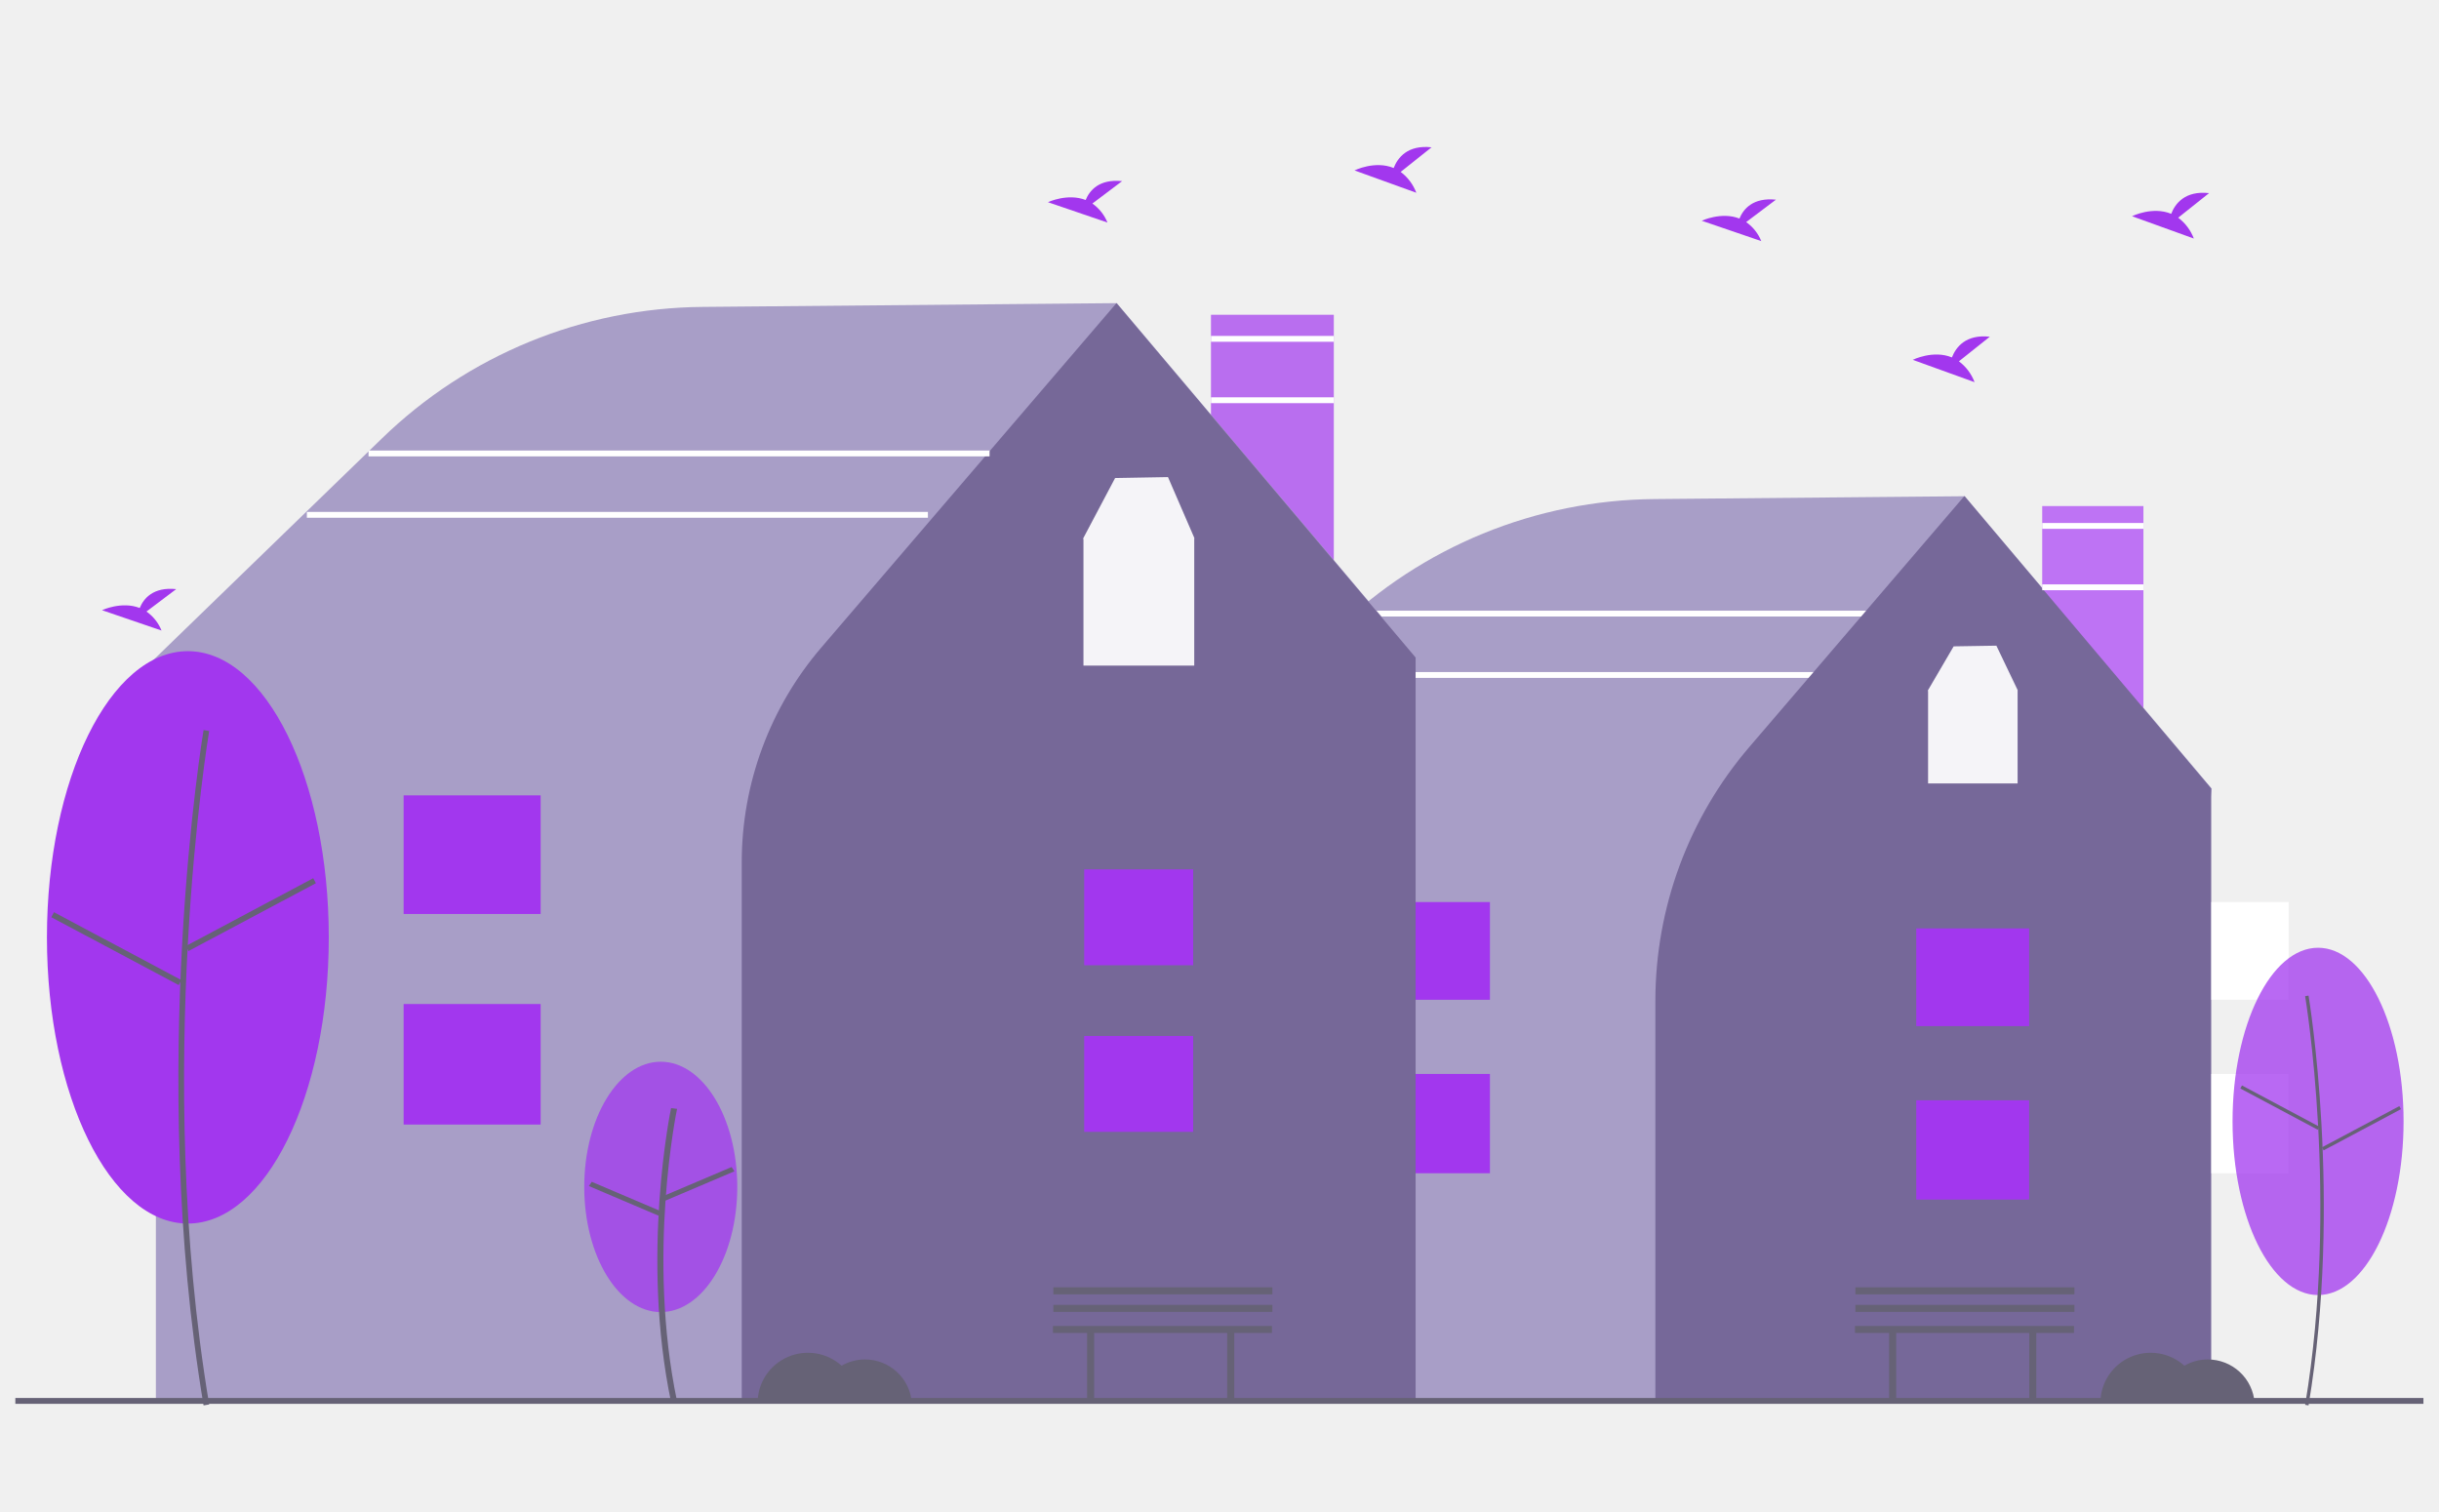
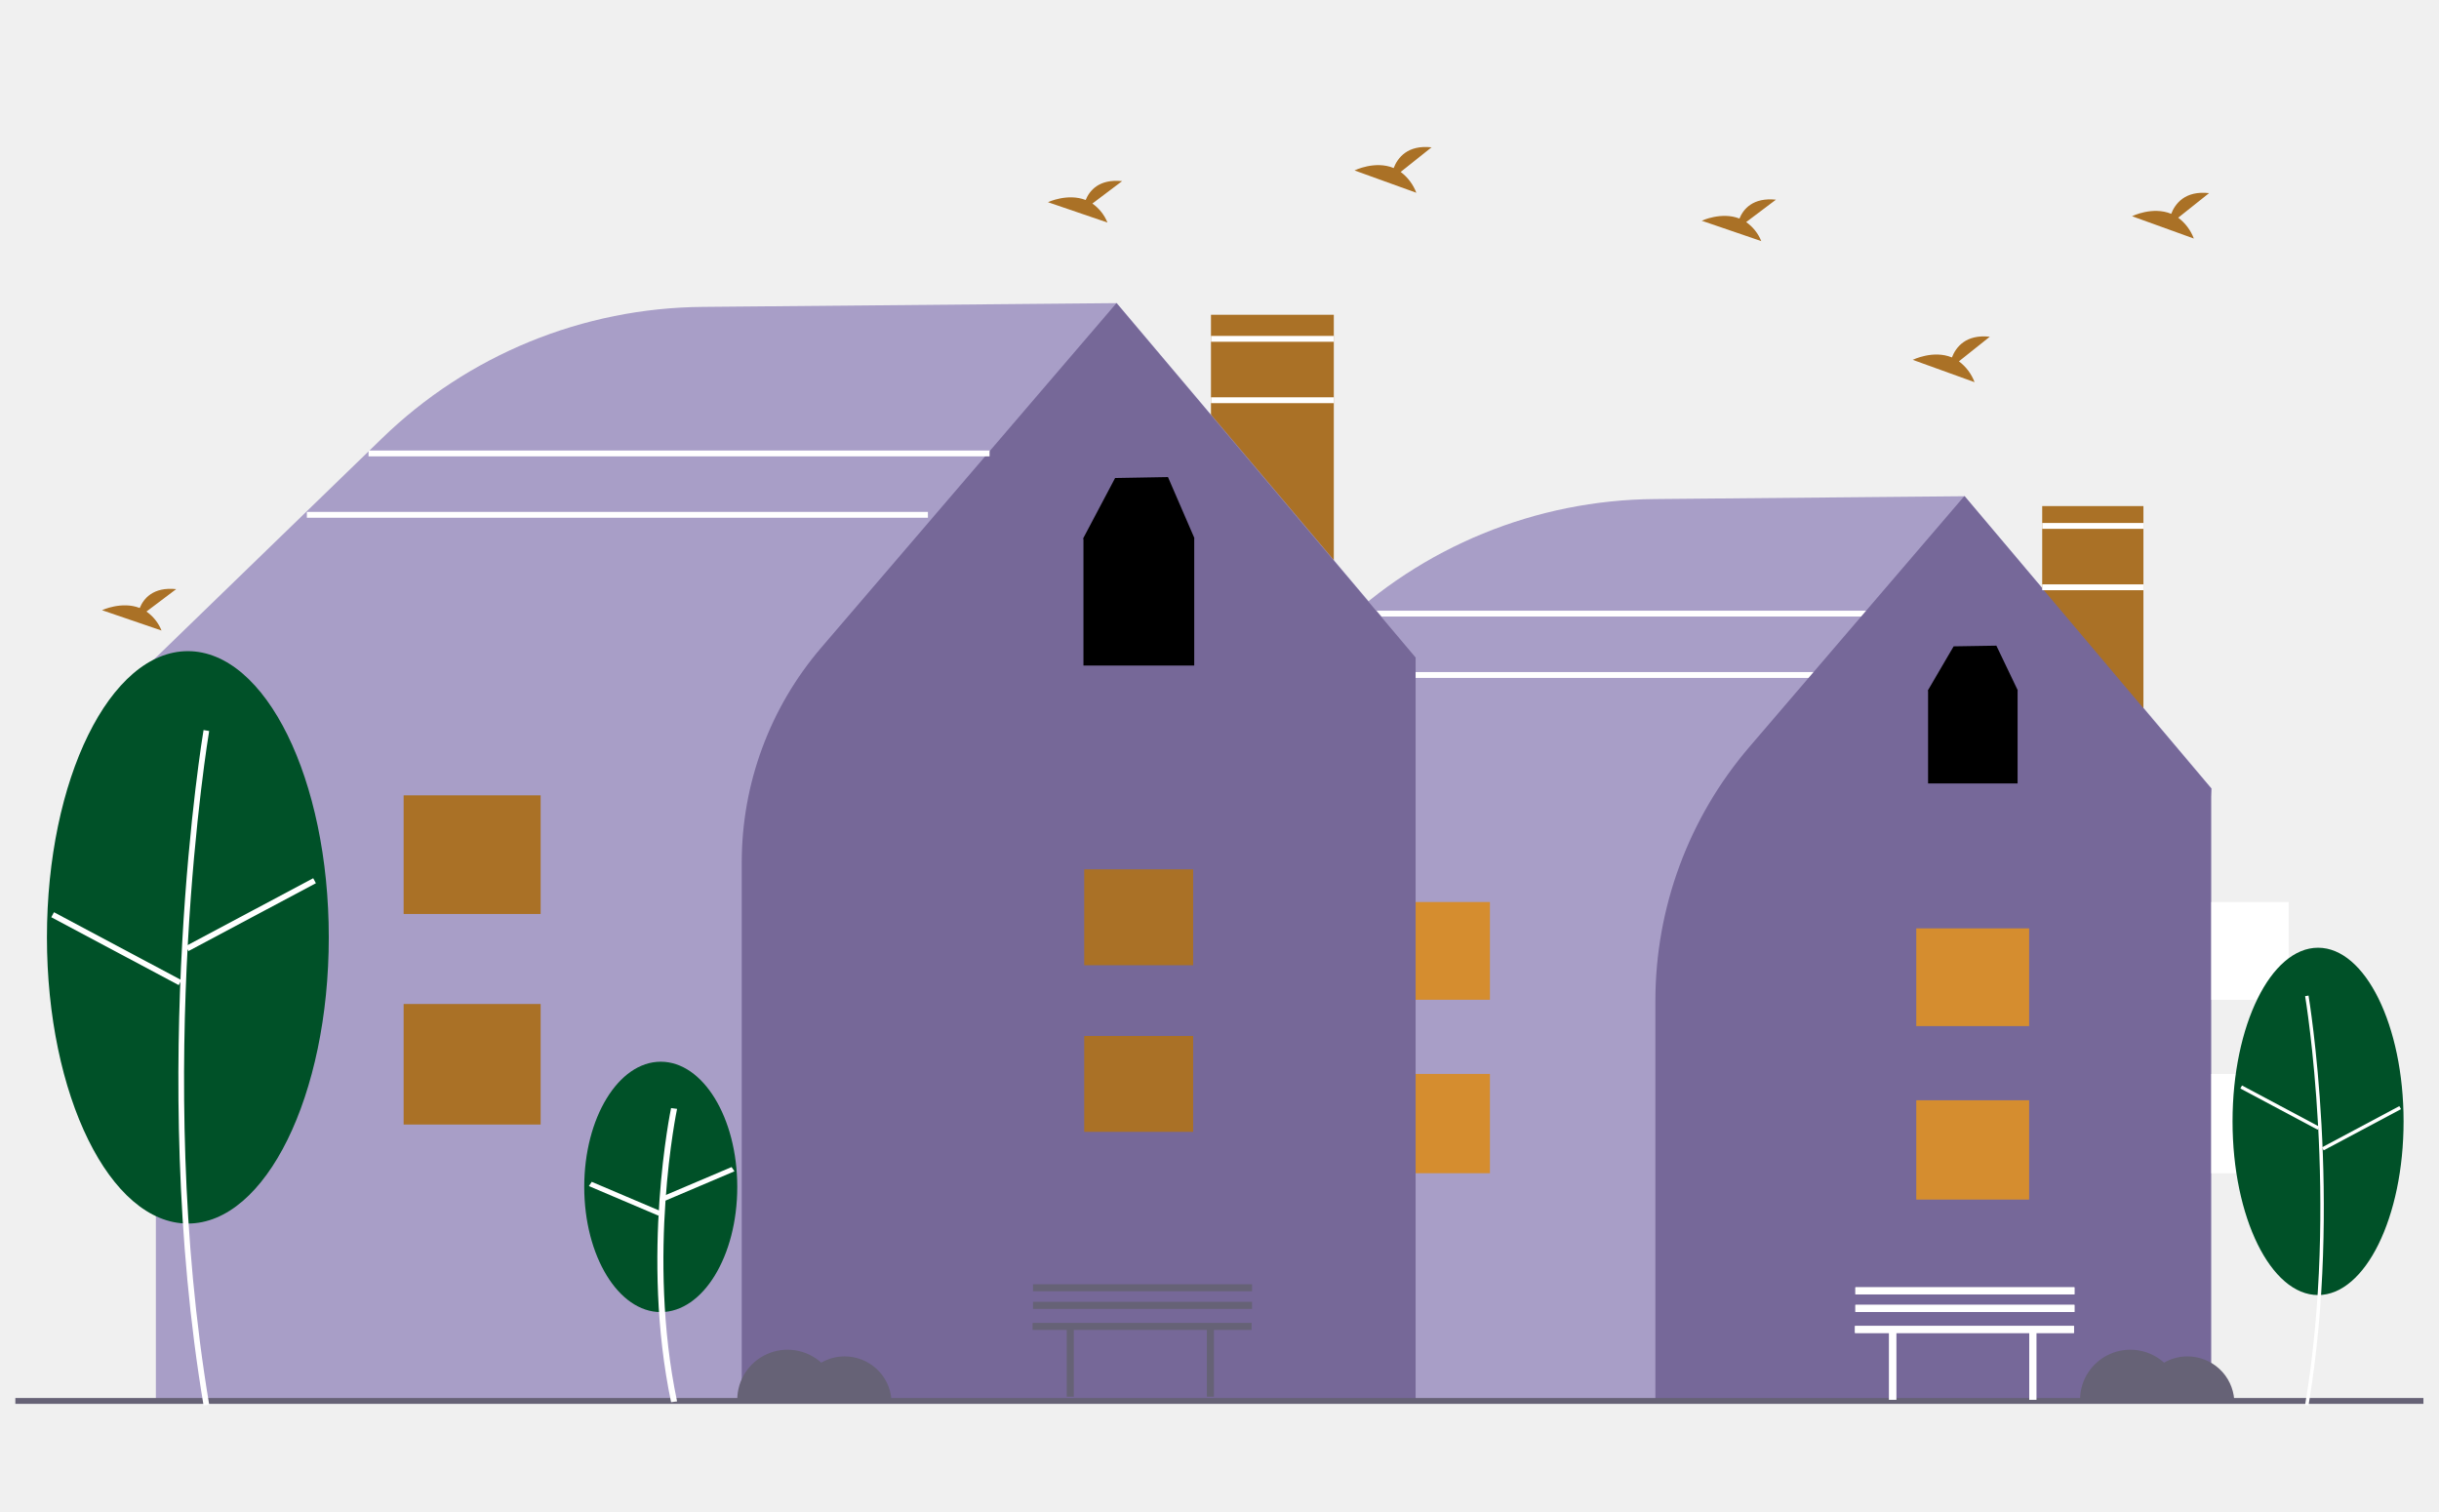
<svg xmlns="http://www.w3.org/2000/svg" width="526" height="326" viewBox="0 0 526 326" fill="none">
-   <path d="M476.842 302.508H252.902V171.7L251.873 171.041L288.223 135.798C306.597 117.921 331.216 107.829 356.908 107.64L423.731 107.032L423.827 107.146L476.998 170.113L476.841 171.856L476.842 302.508Z" fill="#A89EC7" />
-   <path d="M429.012 131.715H295.08V132.976H429.012V131.715ZM415.711 144.954H281.779V146.215H415.711V144.954ZM493.565 231.633H469.219V253.053H493.565V231.633ZM493.565 194.558H469.219V215.638H493.565V194.558Z" fill="white" />
-   <path d="M462.257 109.153H440.426V184.365H462.257V109.153Z" fill="#BE73F4" />
-   <path d="M476.844 302.507H357.002V215.822C357.015 195.762 364.196 176.366 377.25 161.134L423.641 106.994L476.844 170.042V302.507Z" fill="#766899" />
-   <path d="M437.611 237.317H413.266V258.738H437.611V237.317ZM437.611 200.241H413.266V221.322H437.611V200.241ZM321.322 231.633H296.977V253.053H321.322V231.633ZM321.322 194.558H296.977V215.638H321.322V194.558Z" fill="#A237EE" />
-   <path d="M287.652 67.891H261.16V159.179H287.652V67.891Z" fill="#A237EE" fill-opacity="0.7" />
-   <path d="M305.291 302.507H33.62V143.774L32.412 143L32.697 142.723L82.318 94.611C100.858 76.571 125.701 66.386 151.627 66.196L240.86 65.385L240.956 65.499L305.475 141.903L305.29 143.991L305.291 302.508V302.507Z" fill="#A89EC7" />
-   <path d="M305.291 302.506H159.967V185.952C159.973 169.001 166.043 152.607 177.089 139.707L240.782 65.375L305.291 141.818V302.506Z" fill="#44336B" fill-opacity="0.5" />
-   <path d="M257.321 223.45H233.821V244.127H257.321V223.45ZM257.321 187.515H233.821V208.191H257.321V187.515ZM116.596 216.551H87.047V242.55H116.596V216.551ZM116.596 171.55H87.047V197.136H116.596V171.55Z" fill="#A237EE" />
-   <path d="M522.643 301.529H3.309V302.79H522.643V301.529Z" fill="#666276" />
-   <path d="M142.5 283C151.613 283 159 270.912 159 256C159 241.088 151.613 229 142.5 229C133.387 229 126 241.088 126 256C126 270.912 133.387 283 142.5 283Z" fill="#A237EE" fill-opacity="0.75" />
-   <path d="M144.728 302.433C138.096 270.818 144.662 239.314 144.728 239L146.019 239.173C145.952 239.486 139.424 270.823 146.019 302.262L144.728 302.433Z" fill="#666276" />
-   <path d="M157.776 251.716L142.801 258.08L143.418 258.997L158.393 252.633L157.776 251.716ZM127.617 254.904L127 255.82L141.972 262.188L142.59 261.271L127.617 254.904Z" fill="#666276" />
-   <path d="M40.513 263.909C57.298 263.909 70.905 236.271 70.905 202.179C70.905 168.087 57.298 140.449 40.513 140.449C23.728 140.449 10.121 168.087 10.121 202.179C10.121 236.271 23.728 263.909 40.513 263.909Z" fill="#A237EE" />
-   <path d="M43.901 303.125C31.745 230.522 43.778 158.183 43.901 157.461L45.111 157.665C44.988 158.386 32.99 230.53 45.111 302.925L43.901 303.125Z" fill="#666276" />
-   <path d="M67.549 189.418L40.066 204.052L40.645 205.13L68.129 190.496L67.549 189.418ZM11.64 196.752L11.06 197.83L38.541 212.471L39.12 211.394L11.64 196.752Z" fill="#666276" />
-   <path d="M422.463 77.932L429.125 72.627C423.95 72.06 421.823 74.868 420.955 77.092C416.912 75.421 412.51 77.611 412.51 77.611L425.839 82.428C425.166 80.638 423.995 79.078 422.465 77.931L422.463 77.932ZM302.07 37.079L308.732 31.774C303.557 31.207 301.43 34.015 300.562 36.239C296.519 34.568 292.117 36.758 292.117 36.758L305.446 41.575C304.773 39.787 303.602 38.228 302.07 37.079Z" fill="#A237EE" />
-   <path d="M469.753 46.956L476.415 41.652C471.239 41.085 469.112 43.893 468.245 46.117C464.201 44.446 459.799 46.636 459.799 46.636L473.129 51.453C472.455 49.663 471.284 48.102 469.754 46.955L469.753 46.956Z" fill="#A237EE" />
-   <path d="M31.585 131.901L38 127.067C33.016 126.551 30.968 129.11 30.133 131.137C26.239 129.614 22 131.61 22 131.61L34.836 136C34.187 134.368 33.06 132.946 31.586 131.901L31.585 131.901Z" fill="#A237EE" />
-   <path d="M235.585 43.901L242 39.067C237.016 38.551 234.968 41.11 234.133 43.137C230.239 41.614 226 43.61 226 43.61L238.836 48C238.187 46.368 237.06 44.946 235.586 43.901L235.585 43.901Z" fill="#A237EE" />
-   <path d="M376.585 47.901L383 43.067C378.016 42.551 375.968 45.11 375.133 47.137C371.239 45.614 367 47.61 367 47.61L379.836 52C379.187 50.368 378.06 48.946 376.586 47.901L376.585 47.901Z" fill="#A237EE" />
-   <path d="M186.548 293.215C184.777 293.215 183.037 293.68 181.503 294.563C179.943 293.161 178.012 292.24 175.941 291.911C173.868 291.582 171.745 291.859 169.826 292.708C167.909 293.556 166.28 294.941 165.137 296.694C163.994 298.447 163.387 300.491 163.389 302.581H196.644C196.461 300.036 195.318 297.655 193.447 295.921C191.571 294.182 189.107 293.216 186.549 293.215H186.548ZM476.136 293.215C474.365 293.215 472.625 293.68 471.091 294.563C469.531 293.161 467.6 292.24 465.529 291.911C463.456 291.582 461.333 291.859 459.415 292.708C457.498 293.555 455.869 294.94 454.725 296.694C453.583 298.446 452.975 300.491 452.978 302.581H486.232C486.049 300.036 484.907 297.655 483.035 295.92C481.162 294.182 478.697 293.216 476.136 293.215ZM274.315 285.988H227.077V287.505H234.444V301.915H235.967V287.505H264.661V301.915H266.185V287.505H274.314L274.315 285.988ZM274.407 281.45H227.17V282.967H274.407V281.45ZM274.408 277.658H227.17V279.175H274.408V277.658Z" fill="#666276" />
-   <path d="M499.918 279.33C510.103 279.33 518.36 262.56 518.36 241.873C518.36 221.186 510.103 204.417 499.918 204.417C489.733 204.417 481.477 221.187 481.477 241.873C481.477 262.559 489.733 279.33 499.918 279.33Z" fill="#A237EE" fill-opacity="0.75" />
-   <path d="M497.864 303.125C505.24 259.071 497.938 215.179 497.864 214.737L497.129 214.863C497.203 215.3 504.484 259.076 497.129 303.004L497.864 303.125Z" fill="#666276" />
-   <path d="M483.512 234.124L483.16 234.778L499.84 243.664L500.192 243.01L483.512 234.124ZM517.446 238.578L500.765 247.464L501.117 248.118L517.798 239.233L517.446 238.578ZM447.283 285.988H400.045V287.505H407.412V301.915H408.936V287.505H437.63V301.915H439.154V287.505H447.282L447.283 285.988ZM447.376 281.45H400.138V282.967H447.376V281.45ZM447.376 277.658H400.138V279.175H447.376V277.658Z" fill="#666276" />
-   <path d="M257.568 116.019L251.889 102.902L240.488 103.105L233.572 116.181L233.711 116.356H233.661V143.556H257.553V116.356L257.568 116.019ZM435.133 148.85L430.543 139.263L421.33 139.411L415.741 148.969L415.854 149.096H415.814V168.978H435.121V149.096L435.133 148.85Z" fill="#F5F4F8" />
-   <path d="M213.412 97.174H79.48V98.435H213.412V97.174ZM200.112 110.413H66.18V111.674H200.113V110.413H200.112ZM462.258 112.803H440.427V114.064H462.258V112.803ZM462.258 126.042H440.427V127.303H462.258V126.042ZM287.654 72.455H261.162V73.716H287.654V72.455ZM287.654 85.694H261.162V86.955H287.654V85.694Z" fill="white" />
+   <path d="M476.84 302.507H252.9V171.699L251.871 171.04L288.221 135.797C306.595 117.92 331.214 107.828 356.906 107.639L423.729 107.031L423.825 107.145L476.996 170.112L476.839 171.855L476.84 302.507Z" fill="#A89EC7" />
+   <path d="M429.01 131.719H295.078V132.98H429.01V131.719ZM415.709 144.958H281.777V146.219H415.709V144.958ZM493.563 231.637H469.217V253.057H493.563V231.637ZM493.563 194.562H469.217V215.642H493.563V194.562Z" fill="white" />
+   <path d="M462.257 109.156H440.426V184.368H462.257V109.156Z" fill="#AA7126" />
+   <path d="M476.846 302.505H357.004V215.82C357.017 195.76 364.198 176.364 377.252 161.132L423.643 106.992L476.846 170.04V302.505Z" fill="#766899" />
+   <path d="M437.611 237.314H413.266V258.735H437.611V237.314ZM437.611 200.238H413.266V221.319H437.611V200.238ZM321.322 231.63H296.977V253.05H321.322V231.63ZM321.322 194.555H296.977V215.635H321.322V194.555Z" fill="#D58D2F" />
+   <path d="M287.652 67.891H261.16V159.179H287.652V67.891Z" fill="#AA7126" />
+   <path d="M305.289 302.505H33.618V143.772L32.41 142.998L32.695 142.721L82.316 94.609C100.856 76.569 125.699 66.384 151.625 66.194L240.858 65.383L240.954 65.497L305.473 141.901L305.288 143.989L305.289 302.506V302.505Z" fill="#A89EC7" />
+   <path d="M305.293 302.506H159.969V185.952C159.975 169.001 166.045 152.607 177.091 139.707L240.784 65.375L305.293 141.818V302.506Z" fill="#44336B" fill-opacity="0.5" />
+   <path d="M257.321 223.447H233.821V244.124H257.321V223.447ZM257.321 187.512H233.821V208.188H257.321V187.512ZM116.596 216.548H87.047V242.547H116.596V216.548ZM116.596 171.547H87.047V197.133H116.596V171.547Z" fill="#AA7126" />
+   <path d="M522.643 301.531H3.309V302.792H522.643V301.531Z" fill="#666276" />
+   <path d="M142.5 283C151.613 283 159 270.912 159 256C159 241.088 151.613 229 142.5 229C133.387 229 126 241.088 126 256C126 270.912 133.387 283 142.5 283Z" fill="#005128" />
+   <path d="M144.728 302.433C138.096 270.818 144.662 239.314 144.728 239L146.019 239.173C145.952 239.486 139.424 270.823 146.019 302.262L144.728 302.433Z" fill="white" />
+   <path d="M157.776 251.719L142.801 258.083L143.418 259L158.393 252.636L157.776 251.719ZM127.617 254.907L127 255.823L141.972 262.191L142.59 261.274L127.617 254.907Z" fill="white" />
+   <path d="M40.513 263.905C57.298 263.905 70.905 236.267 70.905 202.175C70.905 168.083 57.298 140.445 40.513 140.445C23.728 140.445 10.121 168.083 10.121 202.175C10.121 236.267 23.728 263.905 40.513 263.905Z" fill="#005128" />
+   <path d="M43.899 303.125C31.743 230.522 43.776 158.183 43.899 157.461L45.109 157.665C44.986 158.386 32.988 230.53 45.109 302.925L43.899 303.125Z" fill="white" />
+   <path d="M67.548 189.422L40.064 204.056L40.643 205.134L68.127 190.5L67.548 189.422ZM11.639 196.756L11.059 197.834L38.539 212.475L39.118 211.398L11.639 196.756Z" fill="white" />
+   <path d="M422.463 77.935L429.125 72.63C423.95 72.063 421.823 74.871 420.955 77.095C416.912 75.424 412.51 77.614 412.51 77.614L425.839 82.431C425.166 80.641 423.995 79.081 422.465 77.934L422.463 77.935ZM302.07 37.082L308.732 31.777C303.557 31.21 301.43 34.018 300.562 36.242C296.519 34.571 292.117 36.761 292.117 36.761L305.446 41.578C304.773 39.79 303.602 38.231 302.07 37.082Z" fill="#AA7126" />
+   <path d="M469.755 46.956L476.417 41.652C471.241 41.085 469.114 43.893 468.247 46.117C464.203 44.446 459.801 46.636 459.801 46.636L473.131 51.453C472.457 49.663 471.286 48.102 469.756 46.955L469.755 46.956Z" fill="#AA7126" />
+   <path d="M31.585 131.901L38 127.067C33.016 126.551 30.968 129.11 30.133 131.137C26.239 129.614 22 131.61 22 131.61L34.836 136C34.187 134.368 33.059 132.946 31.585 131.901Z" fill="#AA7126" />
+   <path d="M235.585 43.901L242 39.067C237.016 38.551 234.968 41.11 234.133 43.137C230.239 41.614 226 43.61 226 43.61L238.836 48C238.187 46.368 237.06 44.946 235.586 43.901L235.585 43.901Z" fill="#AA7126" />
+   <path d="M376.585 47.901L383 43.067C378.016 42.551 375.968 45.11 375.133 47.137C371.239 45.614 367 47.61 367 47.61L379.836 52C379.187 50.368 378.06 48.946 376.586 47.901L376.585 47.901Z" fill="#AA7126" />
+   <path d="M182.159 292.557C180.388 292.557 178.648 293.022 177.114 293.905C175.554 292.503 173.623 291.582 171.552 291.253C169.479 290.924 167.356 291.201 165.437 292.05C163.52 292.898 161.891 294.283 160.748 296.036C159.605 297.789 158.998 299.833 159 301.923H192.255C192.072 299.378 190.929 296.997 189.058 295.263C187.182 293.524 184.717 292.558 182.159 292.557ZM471.747 292.557C469.976 292.557 468.236 293.022 466.702 293.905C465.142 292.503 463.211 291.582 461.14 291.253C459.067 290.924 456.944 291.201 455.026 292.05C453.109 292.897 451.48 294.282 450.336 296.036C449.194 297.788 448.586 299.833 448.589 301.923H481.843C481.66 299.378 480.518 296.997 478.646 295.262C476.773 293.524 474.308 292.558 471.747 292.557ZM269.926 285.33H222.688V286.847H230.055V294.052V301.257H231.578V286.847H260.272V294.052V301.257H261.796V286.847H269.925L269.926 285.33ZM270.018 280.792H222.781V282.309H270.018V280.792ZM270.019 277H222.781V278.517H270.019V277Z" fill="#666276" />
+   <path d="M483.514 234.125L483.162 234.779L499.842 243.665L500.194 243.011L483.514 234.125ZM517.448 238.579L500.767 247.465L501.119 248.119L517.8 239.234L517.448 238.579ZM447.285 285.989H400.047V287.506H407.414V301.916H408.938V287.506H437.632V301.916H439.156V287.506H447.284L447.285 285.989ZM447.378 281.451H400.14V282.968H447.378V281.451ZM447.378 277.659H400.14V279.176H447.378V277.659Z" fill="white" />
+   <path d="M499.918 279.327C510.103 279.327 518.36 262.557 518.36 241.87C518.36 221.183 510.103 204.414 499.918 204.414C489.733 204.414 481.477 221.184 481.477 241.87C481.477 262.556 489.733 279.327 499.918 279.327Z" fill="#005128" />
+   <path d="M497.864 303.122C505.24 259.068 497.938 215.176 497.864 214.734L497.129 214.86C497.203 215.297 504.484 259.073 497.129 303.001L497.864 303.122Z" fill="white" />
+   <path d="M483.514 234.125L483.162 234.779L499.842 243.665L500.194 243.011L483.514 234.125ZM517.448 238.579L500.767 247.465L501.119 248.119L517.8 239.234L517.448 238.579ZM447.285 285.989H400.047V287.506H407.414V301.916H408.938V287.506H437.632V301.916H439.156V287.506H447.284L447.285 285.989ZM447.378 281.451H400.14V282.968H447.378V281.451ZM447.378 277.659H400.14V279.176H447.378V277.659Z" fill="white" />
+   <path d="M257.566 116.015L251.887 102.898L240.486 103.101L233.57 116.177L233.709 116.352H233.659V143.552H257.551V116.352L257.566 116.015ZM435.131 148.846L430.541 139.259L421.328 139.407L415.739 148.965L415.852 149.092H415.812V168.974H435.119V149.092L435.131 148.846Z" fill="black" />
+   <path d="M213.412 97.172H79.48V98.433H213.412V97.172ZM200.112 110.411H66.18V111.672H200.113V110.411H200.112ZM462.258 112.801H440.427V114.062H462.258V112.801ZM462.258 126.04H440.427V127.301H462.258V126.04ZM287.654 72.453H261.162V73.714H287.654V72.453ZM287.654 85.692H261.162V86.953H287.654V85.692Z" fill="white" />
</svg>
